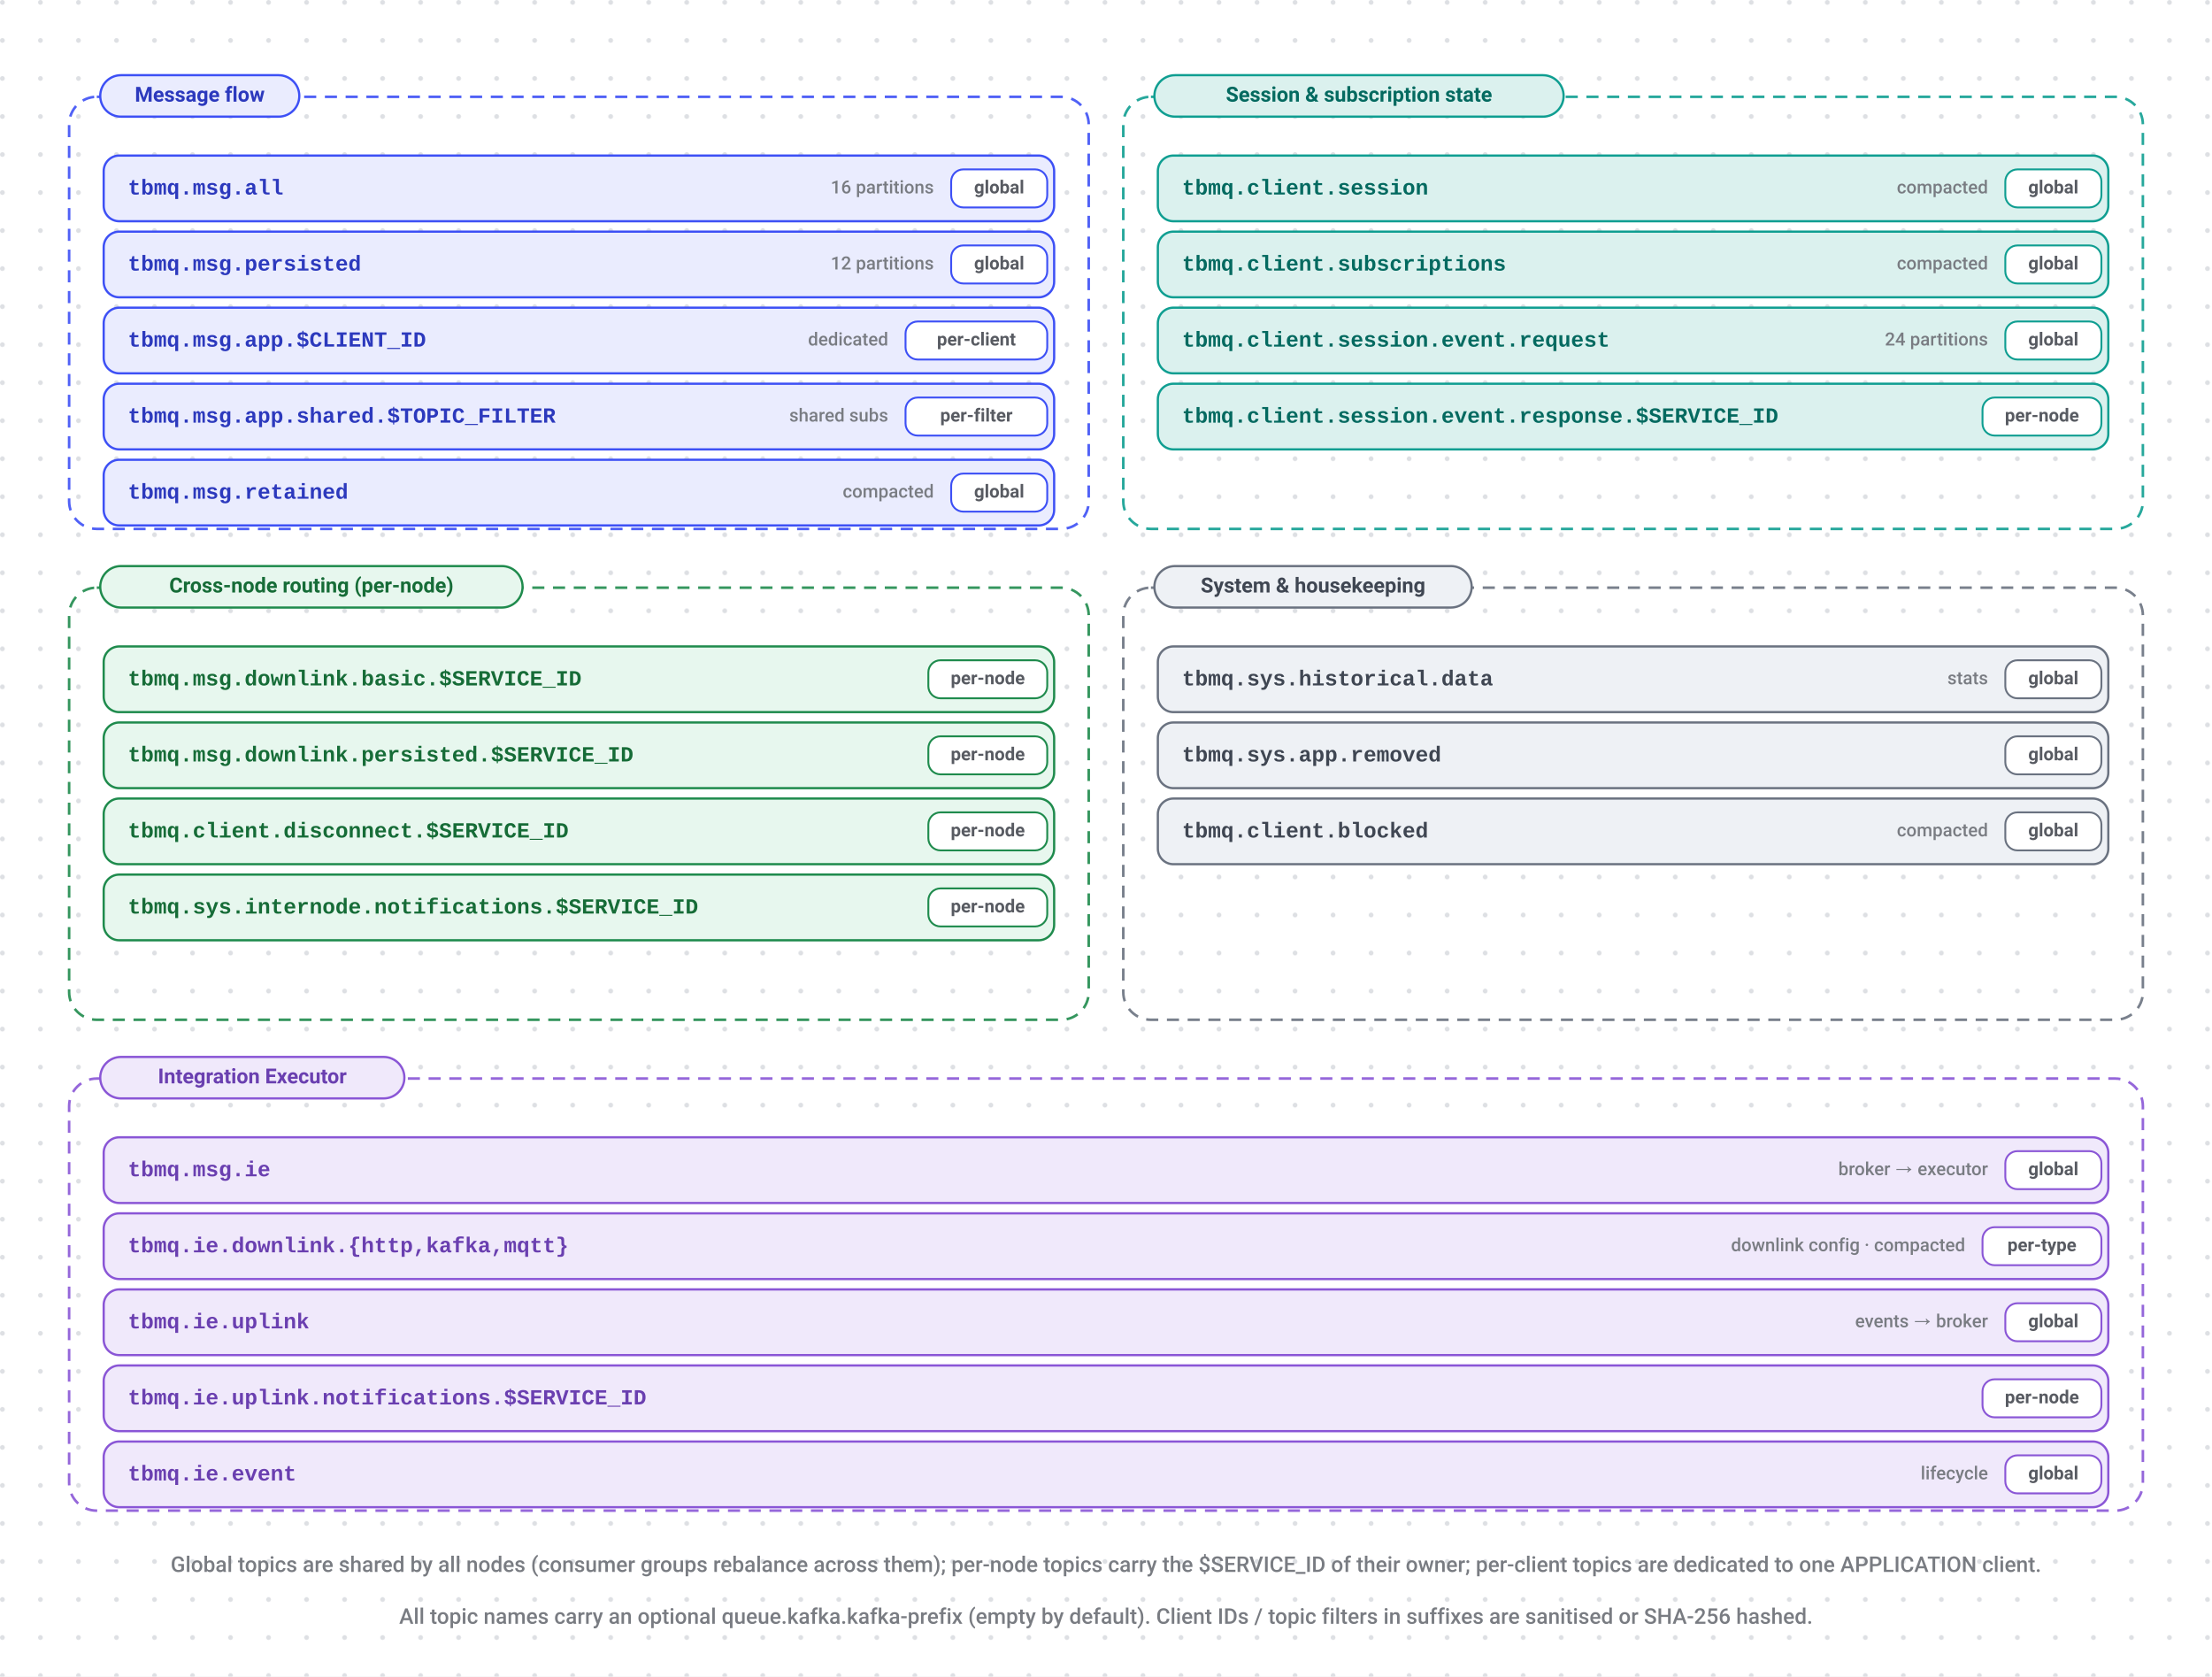
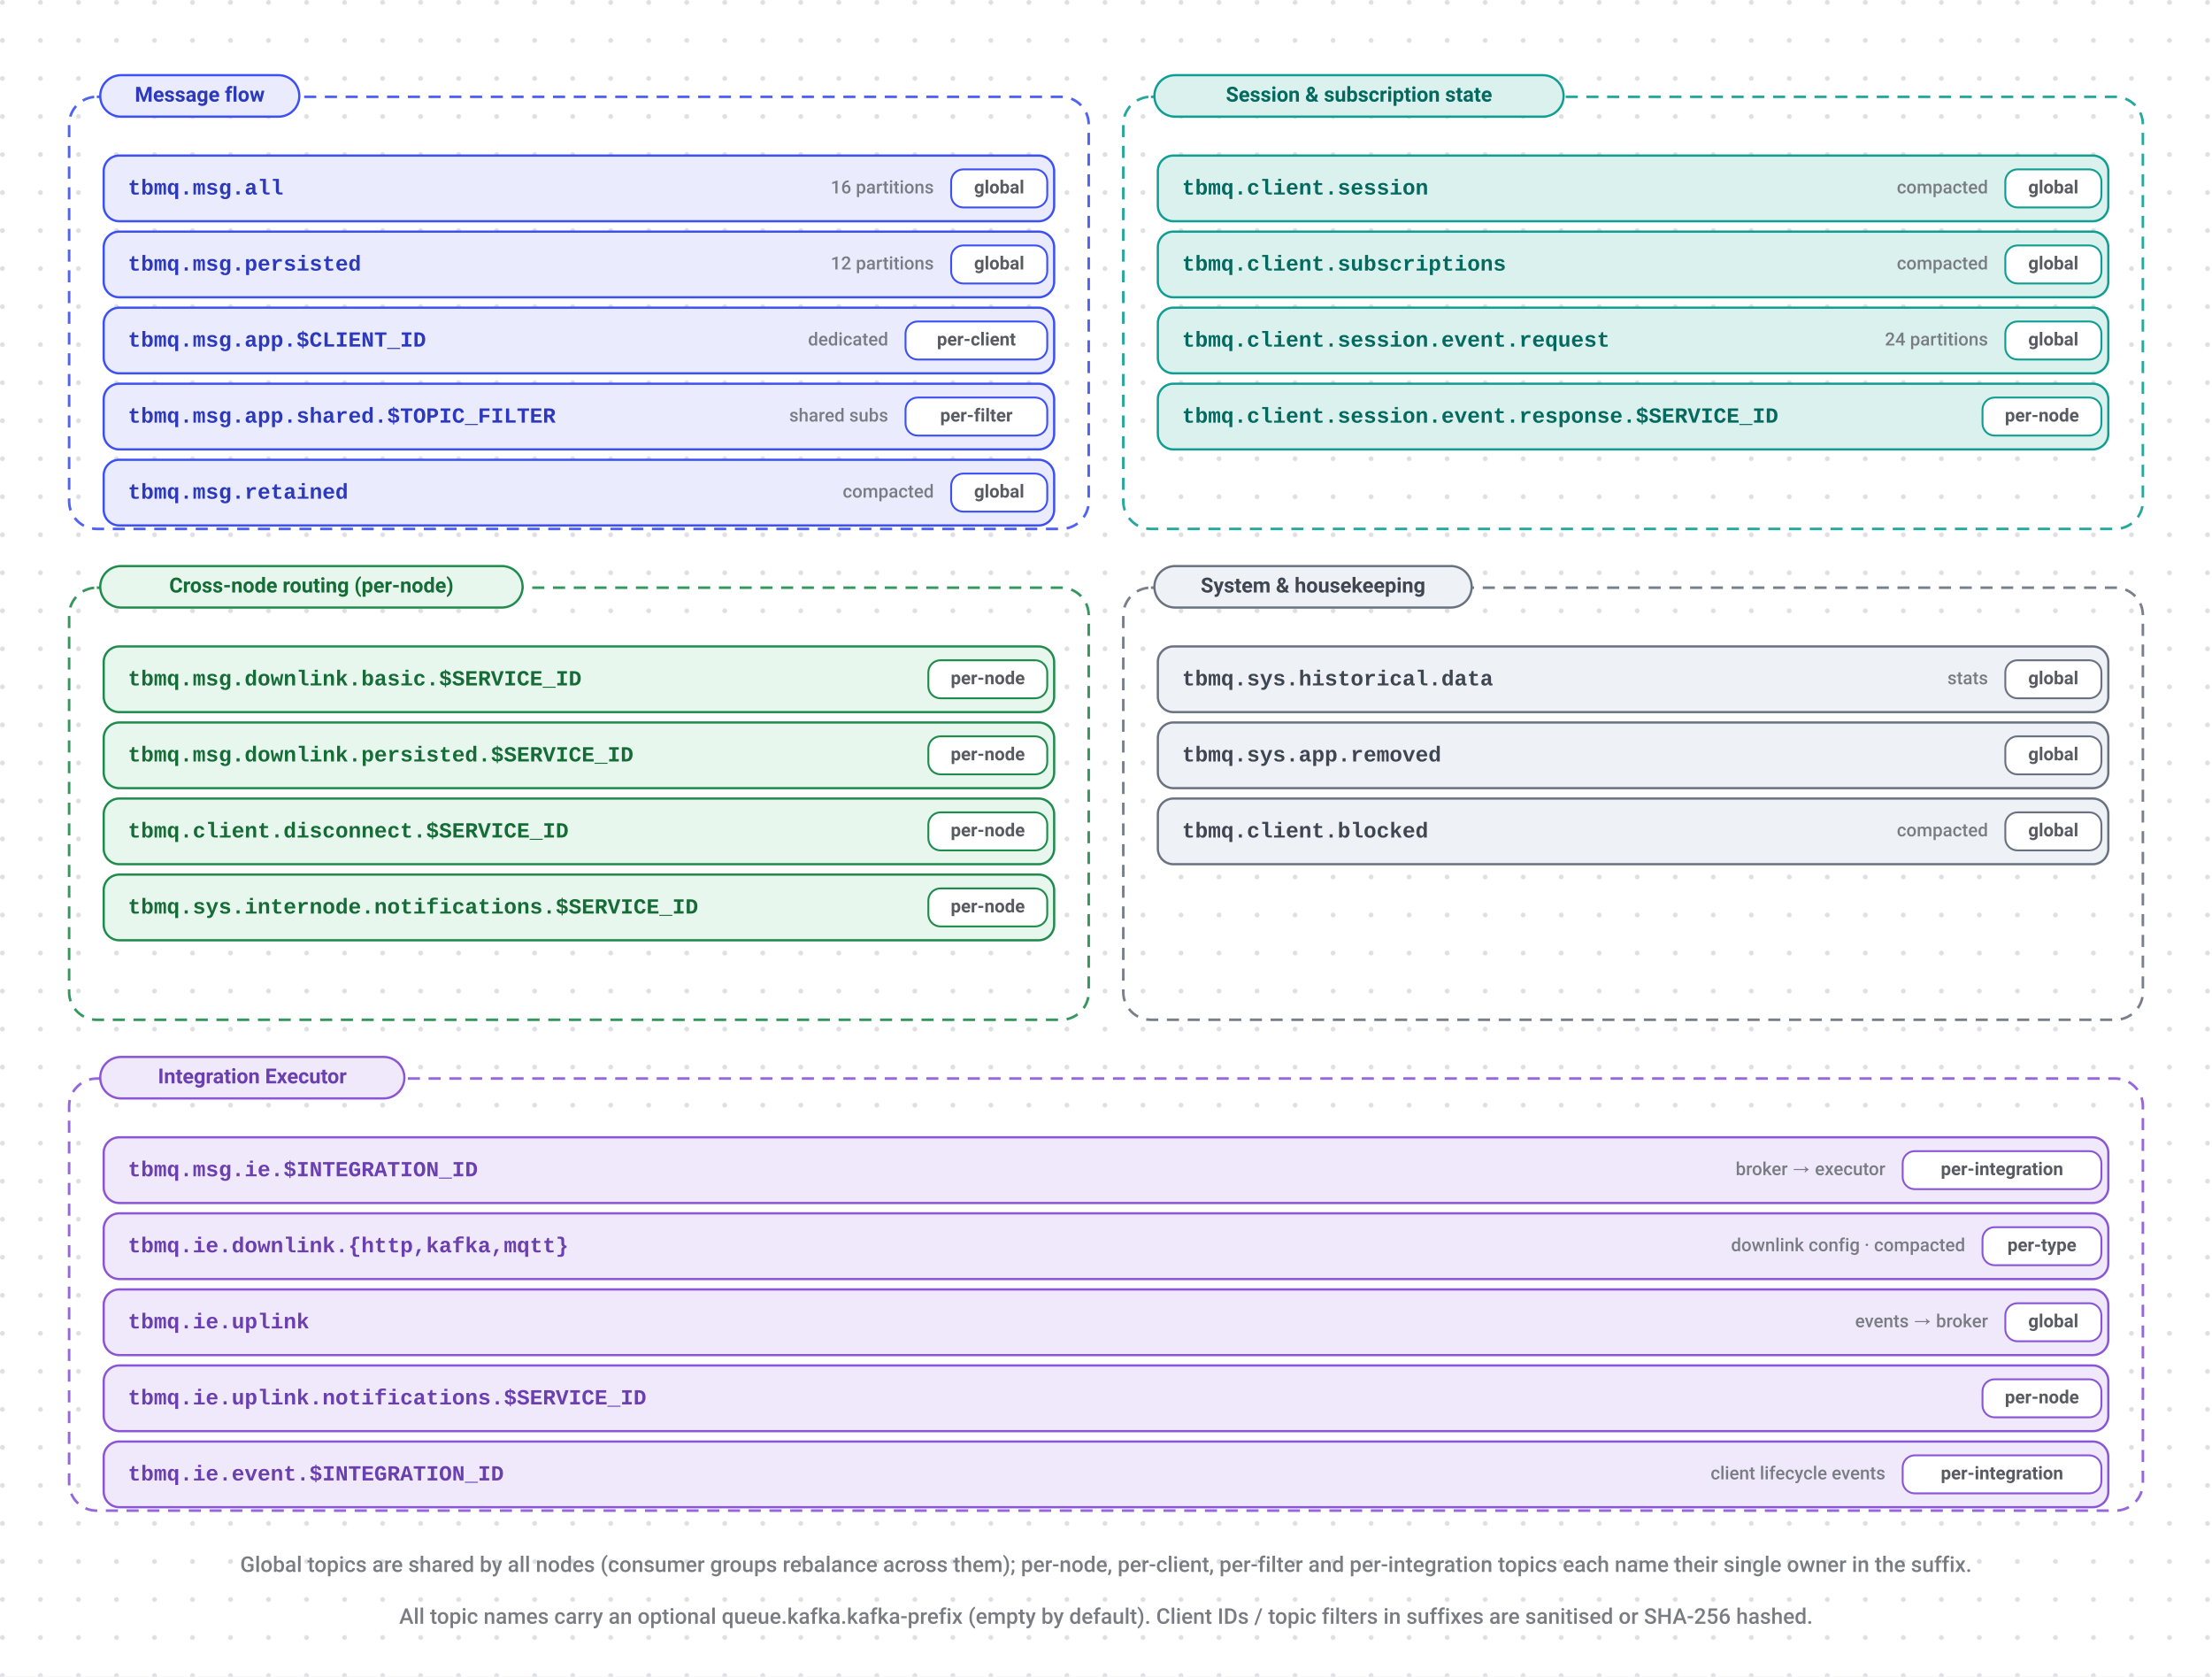
<svg xmlns="http://www.w3.org/2000/svg" viewBox="0 0 1280 970" width="1280" height="970" font-family="system-ui, -apple-system, 'Segoe UI', Roboto, Helvetica, Arial, sans-serif">
  <defs>
    <pattern id="dots" width="22" height="22" patternUnits="userSpaceOnUse">
      <circle cx="1.4" cy="1.4" r="1.4" fill="#c3c7cd" opacity="0.55" />
    </pattern>
  </defs>
  <rect x="0" y="0" width="1280" height="970" fill="#ffffff" />
  <rect x="0" y="0" width="1280" height="970" fill="url(#dots)" />
  <rect x="40" y="56" width="590" height="250" rx="16" fill="none" stroke="#3d50f5" stroke-width="1.5" stroke-dasharray="7 5" opacity="0.9" />
  <rect x="58" y="43.5" width="115.2" height="24" rx="12" fill="#eaecfe" stroke="#3d50f5" stroke-width="1.3" />
  <text x="115.6" y="55.5" font-family="system-ui, -apple-system, 'Segoe UI', Roboto, Helvetica, Arial, sans-serif" font-size="12" font-weight="700" fill="#2c39bd" text-anchor="middle" opacity="1" dominant-baseline="middle">Message flow</text>
  <rect x="60" y="90" width="550" height="38" rx="9" fill="#eaecfe" stroke="#3d50f5" stroke-width="1.3" />
  <text x="74" y="109" font-family="ui-monospace, SFMono-Regular, Menlo, Consolas, 'Liberation Mono', 'Courier New', monospace" font-size="12.5" font-weight="600" fill="#2c39bd" text-anchor="start" opacity="1" dominant-baseline="middle">tbmq.msg.all</text>
  <rect x="550.4" y="98" width="55.6" height="22" rx="7" fill="#ffffff" stroke="#3d50f5" stroke-width="1.1" />
  <text x="578.2" y="109" font-family="system-ui, -apple-system, 'Segoe UI', Roboto, Helvetica, Arial, sans-serif" font-size="10.5" font-weight="600" fill="#585b62" text-anchor="middle" opacity="1" dominant-baseline="middle">global</text>
  <text x="540.4" y="109" font-family="system-ui, -apple-system, 'Segoe UI', Roboto, Helvetica, Arial, sans-serif" font-size="10.5" font-weight="500" fill="#797c82" text-anchor="end" opacity="1" dominant-baseline="middle">16 partitions</text>
  <rect x="60" y="134" width="550" height="38" rx="9" fill="#eaecfe" stroke="#3d50f5" stroke-width="1.3" />
  <text x="74" y="153" font-family="ui-monospace, SFMono-Regular, Menlo, Consolas, 'Liberation Mono', 'Courier New', monospace" font-size="12.5" font-weight="600" fill="#2c39bd" text-anchor="start" opacity="1" dominant-baseline="middle">tbmq.msg.persisted</text>
  <rect x="550.4" y="142" width="55.6" height="22" rx="7" fill="#ffffff" stroke="#3d50f5" stroke-width="1.1" />
  <text x="578.2" y="153" font-family="system-ui, -apple-system, 'Segoe UI', Roboto, Helvetica, Arial, sans-serif" font-size="10.5" font-weight="600" fill="#585b62" text-anchor="middle" opacity="1" dominant-baseline="middle">global</text>
  <text x="540.4" y="153" font-family="system-ui, -apple-system, 'Segoe UI', Roboto, Helvetica, Arial, sans-serif" font-size="10.5" font-weight="500" fill="#797c82" text-anchor="end" opacity="1" dominant-baseline="middle">12 partitions</text>
  <rect x="60" y="178" width="550" height="38" rx="9" fill="#eaecfe" stroke="#3d50f5" stroke-width="1.3" />
  <text x="74" y="197" font-family="ui-monospace, SFMono-Regular, Menlo, Consolas, 'Liberation Mono', 'Courier New', monospace" font-size="12.5" font-weight="600" fill="#2c39bd" text-anchor="start" opacity="1" dominant-baseline="middle">tbmq.msg.app.$CLIENT_ID</text>
  <rect x="524" y="186" width="82" height="22" rx="7" fill="#ffffff" stroke="#3d50f5" stroke-width="1.1" />
  <text x="565" y="197" font-family="system-ui, -apple-system, 'Segoe UI', Roboto, Helvetica, Arial, sans-serif" font-size="10.5" font-weight="600" fill="#585b62" text-anchor="middle" opacity="1" dominant-baseline="middle">per-client</text>
  <text x="514" y="197" font-family="system-ui, -apple-system, 'Segoe UI', Roboto, Helvetica, Arial, sans-serif" font-size="10.5" font-weight="500" fill="#797c82" text-anchor="end" opacity="1" dominant-baseline="middle">dedicated</text>
  <rect x="60" y="222" width="550" height="38" rx="9" fill="#eaecfe" stroke="#3d50f5" stroke-width="1.3" />
  <text x="74" y="241" font-family="ui-monospace, SFMono-Regular, Menlo, Consolas, 'Liberation Mono', 'Courier New', monospace" font-size="12.5" font-weight="600" fill="#2c39bd" text-anchor="start" opacity="1" dominant-baseline="middle">tbmq.msg.app.shared.$TOPIC_FILTER</text>
  <rect x="524" y="230" width="82" height="22" rx="7" fill="#ffffff" stroke="#3d50f5" stroke-width="1.1" />
  <text x="565" y="241" font-family="system-ui, -apple-system, 'Segoe UI', Roboto, Helvetica, Arial, sans-serif" font-size="10.5" font-weight="600" fill="#585b62" text-anchor="middle" opacity="1" dominant-baseline="middle">per-filter</text>
  <text x="514" y="241" font-family="system-ui, -apple-system, 'Segoe UI', Roboto, Helvetica, Arial, sans-serif" font-size="10.5" font-weight="500" fill="#797c82" text-anchor="end" opacity="1" dominant-baseline="middle">shared subs</text>
  <rect x="60" y="266" width="550" height="38" rx="9" fill="#eaecfe" stroke="#3d50f5" stroke-width="1.3" />
  <text x="74" y="285" font-family="ui-monospace, SFMono-Regular, Menlo, Consolas, 'Liberation Mono', 'Courier New', monospace" font-size="12.5" font-weight="600" fill="#2c39bd" text-anchor="start" opacity="1" dominant-baseline="middle">tbmq.msg.retained</text>
  <rect x="550.4" y="274" width="55.6" height="22" rx="7" fill="#ffffff" stroke="#3d50f5" stroke-width="1.1" />
  <text x="578.2" y="285" font-family="system-ui, -apple-system, 'Segoe UI', Roboto, Helvetica, Arial, sans-serif" font-size="10.5" font-weight="600" fill="#585b62" text-anchor="middle" opacity="1" dominant-baseline="middle">global</text>
  <text x="540.4" y="285" font-family="system-ui, -apple-system, 'Segoe UI', Roboto, Helvetica, Arial, sans-serif" font-size="10.5" font-weight="500" fill="#797c82" text-anchor="end" opacity="1" dominant-baseline="middle">compacted</text>
  <rect x="650" y="56" width="590" height="250" rx="16" fill="none" stroke="#0f9e91" stroke-width="1.5" stroke-dasharray="7 5" opacity="0.9" />
  <rect x="668" y="43.5" width="236.8" height="24" rx="12" fill="#dbf1ee" stroke="#0f9e91" stroke-width="1.3" />
  <text x="786.4" y="55.5" font-family="system-ui, -apple-system, 'Segoe UI', Roboto, Helvetica, Arial, sans-serif" font-size="12" font-weight="700" fill="#046a60" text-anchor="middle" opacity="1" dominant-baseline="middle">Session &amp; subscription state</text>
  <rect x="670" y="90" width="550" height="38" rx="9" fill="#dbf1ee" stroke="#0f9e91" stroke-width="1.3" />
  <text x="684" y="109" font-family="ui-monospace, SFMono-Regular, Menlo, Consolas, 'Liberation Mono', 'Courier New', monospace" font-size="12.5" font-weight="600" fill="#046a60" text-anchor="start" opacity="1" dominant-baseline="middle">tbmq.client.session</text>
  <rect x="1160.4" y="98" width="55.6" height="22" rx="7" fill="#ffffff" stroke="#0f9e91" stroke-width="1.1" />
  <text x="1188.2" y="109" font-family="system-ui, -apple-system, 'Segoe UI', Roboto, Helvetica, Arial, sans-serif" font-size="10.5" font-weight="600" fill="#585b62" text-anchor="middle" opacity="1" dominant-baseline="middle">global</text>
  <text x="1150.4" y="109" font-family="system-ui, -apple-system, 'Segoe UI', Roboto, Helvetica, Arial, sans-serif" font-size="10.5" font-weight="500" fill="#797c82" text-anchor="end" opacity="1" dominant-baseline="middle">compacted</text>
  <rect x="670" y="134" width="550" height="38" rx="9" fill="#dbf1ee" stroke="#0f9e91" stroke-width="1.3" />
  <text x="684" y="153" font-family="ui-monospace, SFMono-Regular, Menlo, Consolas, 'Liberation Mono', 'Courier New', monospace" font-size="12.5" font-weight="600" fill="#046a60" text-anchor="start" opacity="1" dominant-baseline="middle">tbmq.client.subscriptions</text>
  <rect x="1160.4" y="142" width="55.6" height="22" rx="7" fill="#ffffff" stroke="#0f9e91" stroke-width="1.1" />
  <text x="1188.2" y="153" font-family="system-ui, -apple-system, 'Segoe UI', Roboto, Helvetica, Arial, sans-serif" font-size="10.5" font-weight="600" fill="#585b62" text-anchor="middle" opacity="1" dominant-baseline="middle">global</text>
  <text x="1150.4" y="153" font-family="system-ui, -apple-system, 'Segoe UI', Roboto, Helvetica, Arial, sans-serif" font-size="10.5" font-weight="500" fill="#797c82" text-anchor="end" opacity="1" dominant-baseline="middle">compacted</text>
  <rect x="670" y="178" width="550" height="38" rx="9" fill="#dbf1ee" stroke="#0f9e91" stroke-width="1.3" />
  <text x="684" y="197" font-family="ui-monospace, SFMono-Regular, Menlo, Consolas, 'Liberation Mono', 'Courier New', monospace" font-size="12.5" font-weight="600" fill="#046a60" text-anchor="start" opacity="1" dominant-baseline="middle">tbmq.client.session.event.request</text>
  <rect x="1160.4" y="186" width="55.6" height="22" rx="7" fill="#ffffff" stroke="#0f9e91" stroke-width="1.1" />
  <text x="1188.2" y="197" font-family="system-ui, -apple-system, 'Segoe UI', Roboto, Helvetica, Arial, sans-serif" font-size="10.5" font-weight="600" fill="#585b62" text-anchor="middle" opacity="1" dominant-baseline="middle">global</text>
  <text x="1150.4" y="197" font-family="system-ui, -apple-system, 'Segoe UI', Roboto, Helvetica, Arial, sans-serif" font-size="10.5" font-weight="500" fill="#797c82" text-anchor="end" opacity="1" dominant-baseline="middle">24 partitions</text>
  <rect x="670" y="222" width="550" height="38" rx="9" fill="#dbf1ee" stroke="#0f9e91" stroke-width="1.3" />
  <text x="684" y="241" font-family="ui-monospace, SFMono-Regular, Menlo, Consolas, 'Liberation Mono', 'Courier New', monospace" font-size="12.5" font-weight="600" fill="#046a60" text-anchor="start" opacity="1" dominant-baseline="middle">tbmq.client.session.event.response.$SERVICE_ID</text>
  <rect x="1147.2" y="230" width="68.8" height="22" rx="7" fill="#ffffff" stroke="#0f9e91" stroke-width="1.1" />
  <text x="1181.6" y="241" font-family="system-ui, -apple-system, 'Segoe UI', Roboto, Helvetica, Arial, sans-serif" font-size="10.5" font-weight="600" fill="#585b62" text-anchor="middle" opacity="1" dominant-baseline="middle">per-node</text>
  <rect x="40" y="340" width="590" height="250" rx="16" fill="none" stroke="#1f8b4d" stroke-width="1.5" stroke-dasharray="7 5" opacity="0.9" />
  <rect x="58" y="327.5" width="244.4" height="24" rx="12" fill="#e7f7ee" stroke="#1f8b4d" stroke-width="1.3" />
  <text x="180.2" y="339.5" font-family="system-ui, -apple-system, 'Segoe UI', Roboto, Helvetica, Arial, sans-serif" font-size="12" font-weight="700" fill="#166c37" text-anchor="middle" opacity="1" dominant-baseline="middle">Cross-node routing (per-node)</text>
  <rect x="60" y="374" width="550" height="38" rx="9" fill="#e7f7ee" stroke="#1f8b4d" stroke-width="1.3" />
  <text x="74" y="393" font-family="ui-monospace, SFMono-Regular, Menlo, Consolas, 'Liberation Mono', 'Courier New', monospace" font-size="12.5" font-weight="600" fill="#166c37" text-anchor="start" opacity="1" dominant-baseline="middle">tbmq.msg.downlink.basic.$SERVICE_ID</text>
  <rect x="537.2" y="382" width="68.8" height="22" rx="7" fill="#ffffff" stroke="#1f8b4d" stroke-width="1.1" />
  <text x="571.6" y="393" font-family="system-ui, -apple-system, 'Segoe UI', Roboto, Helvetica, Arial, sans-serif" font-size="10.5" font-weight="600" fill="#585b62" text-anchor="middle" opacity="1" dominant-baseline="middle">per-node</text>
  <rect x="60" y="418" width="550" height="38" rx="9" fill="#e7f7ee" stroke="#1f8b4d" stroke-width="1.3" />
  <text x="74" y="437" font-family="ui-monospace, SFMono-Regular, Menlo, Consolas, 'Liberation Mono', 'Courier New', monospace" font-size="12.5" font-weight="600" fill="#166c37" text-anchor="start" opacity="1" dominant-baseline="middle">tbmq.msg.downlink.persisted.$SERVICE_ID</text>
  <rect x="537.2" y="426" width="68.8" height="22" rx="7" fill="#ffffff" stroke="#1f8b4d" stroke-width="1.1" />
  <text x="571.6" y="437" font-family="system-ui, -apple-system, 'Segoe UI', Roboto, Helvetica, Arial, sans-serif" font-size="10.5" font-weight="600" fill="#585b62" text-anchor="middle" opacity="1" dominant-baseline="middle">per-node</text>
  <rect x="60" y="462" width="550" height="38" rx="9" fill="#e7f7ee" stroke="#1f8b4d" stroke-width="1.3" />
  <text x="74" y="481" font-family="ui-monospace, SFMono-Regular, Menlo, Consolas, 'Liberation Mono', 'Courier New', monospace" font-size="12.5" font-weight="600" fill="#166c37" text-anchor="start" opacity="1" dominant-baseline="middle">tbmq.client.disconnect.$SERVICE_ID</text>
  <rect x="537.2" y="470" width="68.8" height="22" rx="7" fill="#ffffff" stroke="#1f8b4d" stroke-width="1.1" />
  <text x="571.6" y="481" font-family="system-ui, -apple-system, 'Segoe UI', Roboto, Helvetica, Arial, sans-serif" font-size="10.5" font-weight="600" fill="#585b62" text-anchor="middle" opacity="1" dominant-baseline="middle">per-node</text>
  <rect x="60" y="506" width="550" height="38" rx="9" fill="#e7f7ee" stroke="#1f8b4d" stroke-width="1.3" />
  <text x="74" y="525" font-family="ui-monospace, SFMono-Regular, Menlo, Consolas, 'Liberation Mono', 'Courier New', monospace" font-size="12.5" font-weight="600" fill="#166c37" text-anchor="start" opacity="1" dominant-baseline="middle">tbmq.sys.internode.notifications.$SERVICE_ID</text>
  <rect x="537.2" y="514" width="68.8" height="22" rx="7" fill="#ffffff" stroke="#1f8b4d" stroke-width="1.1" />
  <text x="571.6" y="525" font-family="system-ui, -apple-system, 'Segoe UI', Roboto, Helvetica, Arial, sans-serif" font-size="10.5" font-weight="600" fill="#585b62" text-anchor="middle" opacity="1" dominant-baseline="middle">per-node</text>
  <rect x="650" y="340" width="590" height="250" rx="16" fill="none" stroke="#6a7280" stroke-width="1.5" stroke-dasharray="7 5" opacity="0.9" />
  <rect x="668" y="327.5" width="183.6" height="24" rx="12" fill="#eef1f5" stroke="#6a7280" stroke-width="1.3" />
  <text x="759.8" y="339.5" font-family="system-ui, -apple-system, 'Segoe UI', Roboto, Helvetica, Arial, sans-serif" font-size="12" font-weight="700" fill="#3f4652" text-anchor="middle" opacity="1" dominant-baseline="middle">System &amp; housekeeping</text>
  <rect x="670" y="374" width="550" height="38" rx="9" fill="#eef1f5" stroke="#6a7280" stroke-width="1.3" />
  <text x="684" y="393" font-family="ui-monospace, SFMono-Regular, Menlo, Consolas, 'Liberation Mono', 'Courier New', monospace" font-size="12.5" font-weight="600" fill="#3f4652" text-anchor="start" opacity="1" dominant-baseline="middle">tbmq.sys.historical.data</text>
  <rect x="1160.4" y="382" width="55.6" height="22" rx="7" fill="#ffffff" stroke="#6a7280" stroke-width="1.1" />
  <text x="1188.2" y="393" font-family="system-ui, -apple-system, 'Segoe UI', Roboto, Helvetica, Arial, sans-serif" font-size="10.5" font-weight="600" fill="#585b62" text-anchor="middle" opacity="1" dominant-baseline="middle">global</text>
  <text x="1150.4" y="393" font-family="system-ui, -apple-system, 'Segoe UI', Roboto, Helvetica, Arial, sans-serif" font-size="10.5" font-weight="500" fill="#797c82" text-anchor="end" opacity="1" dominant-baseline="middle">stats</text>
  <rect x="670" y="418" width="550" height="38" rx="9" fill="#eef1f5" stroke="#6a7280" stroke-width="1.3" />
  <text x="684" y="437" font-family="ui-monospace, SFMono-Regular, Menlo, Consolas, 'Liberation Mono', 'Courier New', monospace" font-size="12.5" font-weight="600" fill="#3f4652" text-anchor="start" opacity="1" dominant-baseline="middle">tbmq.sys.app.removed</text>
  <rect x="1160.4" y="426" width="55.6" height="22" rx="7" fill="#ffffff" stroke="#6a7280" stroke-width="1.1" />
  <text x="1188.2" y="437" font-family="system-ui, -apple-system, 'Segoe UI', Roboto, Helvetica, Arial, sans-serif" font-size="10.5" font-weight="600" fill="#585b62" text-anchor="middle" opacity="1" dominant-baseline="middle">global</text>
  <rect x="670" y="462" width="550" height="38" rx="9" fill="#eef1f5" stroke="#6a7280" stroke-width="1.3" />
  <text x="684" y="481" font-family="ui-monospace, SFMono-Regular, Menlo, Consolas, 'Liberation Mono', 'Courier New', monospace" font-size="12.5" font-weight="600" fill="#3f4652" text-anchor="start" opacity="1" dominant-baseline="middle">tbmq.client.blocked</text>
  <rect x="1160.4" y="470" width="55.6" height="22" rx="7" fill="#ffffff" stroke="#6a7280" stroke-width="1.1" />
  <text x="1188.2" y="481" font-family="system-ui, -apple-system, 'Segoe UI', Roboto, Helvetica, Arial, sans-serif" font-size="10.5" font-weight="600" fill="#585b62" text-anchor="middle" opacity="1" dominant-baseline="middle">global</text>
  <text x="1150.4" y="481" font-family="system-ui, -apple-system, 'Segoe UI', Roboto, Helvetica, Arial, sans-serif" font-size="10.5" font-weight="500" fill="#797c82" text-anchor="end" opacity="1" dominant-baseline="middle">compacted</text>
  <rect x="40" y="624" width="1200" height="250" rx="16" fill="none" stroke="#8a56d6" stroke-width="1.5" stroke-dasharray="7 5" opacity="0.9" />
  <rect x="58" y="611.5" width="176" height="24" rx="12" fill="#f0e9fb" stroke="#8a56d6" stroke-width="1.3" />
  <text x="146" y="623.5" font-family="system-ui, -apple-system, 'Segoe UI', Roboto, Helvetica, Arial, sans-serif" font-size="12" font-weight="700" fill="#6a3fb0" text-anchor="middle" opacity="1" dominant-baseline="middle">Integration Executor</text>
  <rect x="60" y="658" width="1160" height="38" rx="9" fill="#f0e9fb" stroke="#8a56d6" stroke-width="1.3" />
-   <text x="74" y="677" font-family="ui-monospace, SFMono-Regular, Menlo, Consolas, 'Liberation Mono', 'Courier New', monospace" font-size="12.5" font-weight="600" fill="#6a3fb0" text-anchor="start" opacity="1" dominant-baseline="middle">tbmq.msg.ie</text>
-   <rect x="1160.4" y="666" width="55.6" height="22" rx="7" fill="#ffffff" stroke="#8a56d6" stroke-width="1.1" />
-   <text x="1188.2" y="677" font-family="system-ui, -apple-system, 'Segoe UI', Roboto, Helvetica, Arial, sans-serif" font-size="10.5" font-weight="600" fill="#585b62" text-anchor="middle" opacity="1" dominant-baseline="middle">global</text>
-   <text x="1150.4" y="677" font-family="system-ui, -apple-system, 'Segoe UI', Roboto, Helvetica, Arial, sans-serif" font-size="10.5" font-weight="500" fill="#797c82" text-anchor="end" opacity="1" dominant-baseline="middle">broker → executor</text>
+   <text x="74" y="677" font-family="ui-monospace, SFMono-Regular, Menlo, Consolas, 'Liberation Mono', 'Courier New', monospace" font-size="12.5" font-weight="600" fill="#6a3fb0" text-anchor="start" opacity="1" dominant-baseline="middle">tbmq.msg.ie.$INTEGRATION_ID</text>
+   <rect x="1101" y="666" width="115" height="22" rx="7" fill="#ffffff" stroke="#8a56d6" stroke-width="1.1" />
+   <text x="1158.5" y="677" font-family="system-ui, -apple-system, 'Segoe UI', Roboto, Helvetica, Arial, sans-serif" font-size="10.5" font-weight="600" fill="#585b62" text-anchor="middle" opacity="1" dominant-baseline="middle">per-integration</text>
+   <text x="1091" y="677" font-family="system-ui, -apple-system, 'Segoe UI', Roboto, Helvetica, Arial, sans-serif" font-size="10.5" font-weight="500" fill="#797c82" text-anchor="end" opacity="1" dominant-baseline="middle">broker → executor</text>
  <rect x="60" y="702" width="1160" height="38" rx="9" fill="#f0e9fb" stroke="#8a56d6" stroke-width="1.3" />
  <text x="74" y="721" font-family="ui-monospace, SFMono-Regular, Menlo, Consolas, 'Liberation Mono', 'Courier New', monospace" font-size="12.5" font-weight="600" fill="#6a3fb0" text-anchor="start" opacity="1" dominant-baseline="middle">tbmq.ie.downlink.{http,kafka,mqtt}</text>
  <rect x="1147.2" y="710" width="68.8" height="22" rx="7" fill="#ffffff" stroke="#8a56d6" stroke-width="1.1" />
  <text x="1181.6" y="721" font-family="system-ui, -apple-system, 'Segoe UI', Roboto, Helvetica, Arial, sans-serif" font-size="10.5" font-weight="600" fill="#585b62" text-anchor="middle" opacity="1" dominant-baseline="middle">per-type</text>
  <text x="1137.2" y="721" font-family="system-ui, -apple-system, 'Segoe UI', Roboto, Helvetica, Arial, sans-serif" font-size="10.5" font-weight="500" fill="#797c82" text-anchor="end" opacity="1" dominant-baseline="middle">downlink config · compacted</text>
  <rect x="60" y="746" width="1160" height="38" rx="9" fill="#f0e9fb" stroke="#8a56d6" stroke-width="1.3" />
  <text x="74" y="765" font-family="ui-monospace, SFMono-Regular, Menlo, Consolas, 'Liberation Mono', 'Courier New', monospace" font-size="12.5" font-weight="600" fill="#6a3fb0" text-anchor="start" opacity="1" dominant-baseline="middle">tbmq.ie.uplink</text>
  <rect x="1160.4" y="754" width="55.6" height="22" rx="7" fill="#ffffff" stroke="#8a56d6" stroke-width="1.1" />
  <text x="1188.2" y="765" font-family="system-ui, -apple-system, 'Segoe UI', Roboto, Helvetica, Arial, sans-serif" font-size="10.5" font-weight="600" fill="#585b62" text-anchor="middle" opacity="1" dominant-baseline="middle">global</text>
  <text x="1150.4" y="765" font-family="system-ui, -apple-system, 'Segoe UI', Roboto, Helvetica, Arial, sans-serif" font-size="10.5" font-weight="500" fill="#797c82" text-anchor="end" opacity="1" dominant-baseline="middle">events → broker</text>
  <rect x="60" y="790" width="1160" height="38" rx="9" fill="#f0e9fb" stroke="#8a56d6" stroke-width="1.3" />
  <text x="74" y="809" font-family="ui-monospace, SFMono-Regular, Menlo, Consolas, 'Liberation Mono', 'Courier New', monospace" font-size="12.5" font-weight="600" fill="#6a3fb0" text-anchor="start" opacity="1" dominant-baseline="middle">tbmq.ie.uplink.notifications.$SERVICE_ID</text>
  <rect x="1147.2" y="798" width="68.8" height="22" rx="7" fill="#ffffff" stroke="#8a56d6" stroke-width="1.1" />
  <text x="1181.6" y="809" font-family="system-ui, -apple-system, 'Segoe UI', Roboto, Helvetica, Arial, sans-serif" font-size="10.5" font-weight="600" fill="#585b62" text-anchor="middle" opacity="1" dominant-baseline="middle">per-node</text>
  <rect x="60" y="834" width="1160" height="38" rx="9" fill="#f0e9fb" stroke="#8a56d6" stroke-width="1.3" />
-   <text x="74" y="853" font-family="ui-monospace, SFMono-Regular, Menlo, Consolas, 'Liberation Mono', 'Courier New', monospace" font-size="12.5" font-weight="600" fill="#6a3fb0" text-anchor="start" opacity="1" dominant-baseline="middle">tbmq.ie.event</text>
-   <rect x="1160.4" y="842" width="55.6" height="22" rx="7" fill="#ffffff" stroke="#8a56d6" stroke-width="1.1" />
-   <text x="1188.2" y="853" font-family="system-ui, -apple-system, 'Segoe UI', Roboto, Helvetica, Arial, sans-serif" font-size="10.5" font-weight="600" fill="#585b62" text-anchor="middle" opacity="1" dominant-baseline="middle">global</text>
-   <text x="1150.4" y="853" font-family="system-ui, -apple-system, 'Segoe UI', Roboto, Helvetica, Arial, sans-serif" font-size="10.5" font-weight="500" fill="#797c82" text-anchor="end" opacity="1" dominant-baseline="middle">lifecycle</text>
-   <text x="640" y="906" font-family="system-ui, -apple-system, 'Segoe UI', Roboto, Helvetica, Arial, sans-serif" font-size="12.5" font-weight="500" fill="#797c82" text-anchor="middle" opacity="1" dominant-baseline="middle">Global topics are shared by all nodes (consumer groups rebalance across them); per-node topics carry the $SERVICE_ID of their owner; per-client topics are dedicated to one APPLICATION client.</text>
+   <text x="74" y="853" font-family="ui-monospace, SFMono-Regular, Menlo, Consolas, 'Liberation Mono', 'Courier New', monospace" font-size="12.5" font-weight="600" fill="#6a3fb0" text-anchor="start" opacity="1" dominant-baseline="middle">tbmq.ie.event.$INTEGRATION_ID</text>
+   <rect x="1101" y="842" width="115" height="22" rx="7" fill="#ffffff" stroke="#8a56d6" stroke-width="1.1" />
+   <text x="1158.5" y="853" font-family="system-ui, -apple-system, 'Segoe UI', Roboto, Helvetica, Arial, sans-serif" font-size="10.5" font-weight="600" fill="#585b62" text-anchor="middle" opacity="1" dominant-baseline="middle">per-integration</text>
+   <text x="1091" y="853" font-family="system-ui, -apple-system, 'Segoe UI', Roboto, Helvetica, Arial, sans-serif" font-size="10.5" font-weight="500" fill="#797c82" text-anchor="end" opacity="1" dominant-baseline="middle">client lifecycle events</text>
+   <text x="640" y="906" font-family="system-ui, -apple-system, 'Segoe UI', Roboto, Helvetica, Arial, sans-serif" font-size="12.5" font-weight="500" fill="#797c82" text-anchor="middle" opacity="1" dominant-baseline="middle">Global topics are shared by all nodes (consumer groups rebalance across them); per-node, per-client, per-filter and per-integration topics each name their single owner in the suffix.</text>
  <text x="640" y="936" font-family="system-ui, -apple-system, 'Segoe UI', Roboto, Helvetica, Arial, sans-serif" font-size="12.5" font-weight="500" fill="#797c82" text-anchor="middle" opacity="1" dominant-baseline="middle">All topic names carry an optional queue.kafka.kafka-prefix (empty by default). Client IDs / topic filters in suffixes are sanitised or SHA-256 hashed.</text>
</svg>
